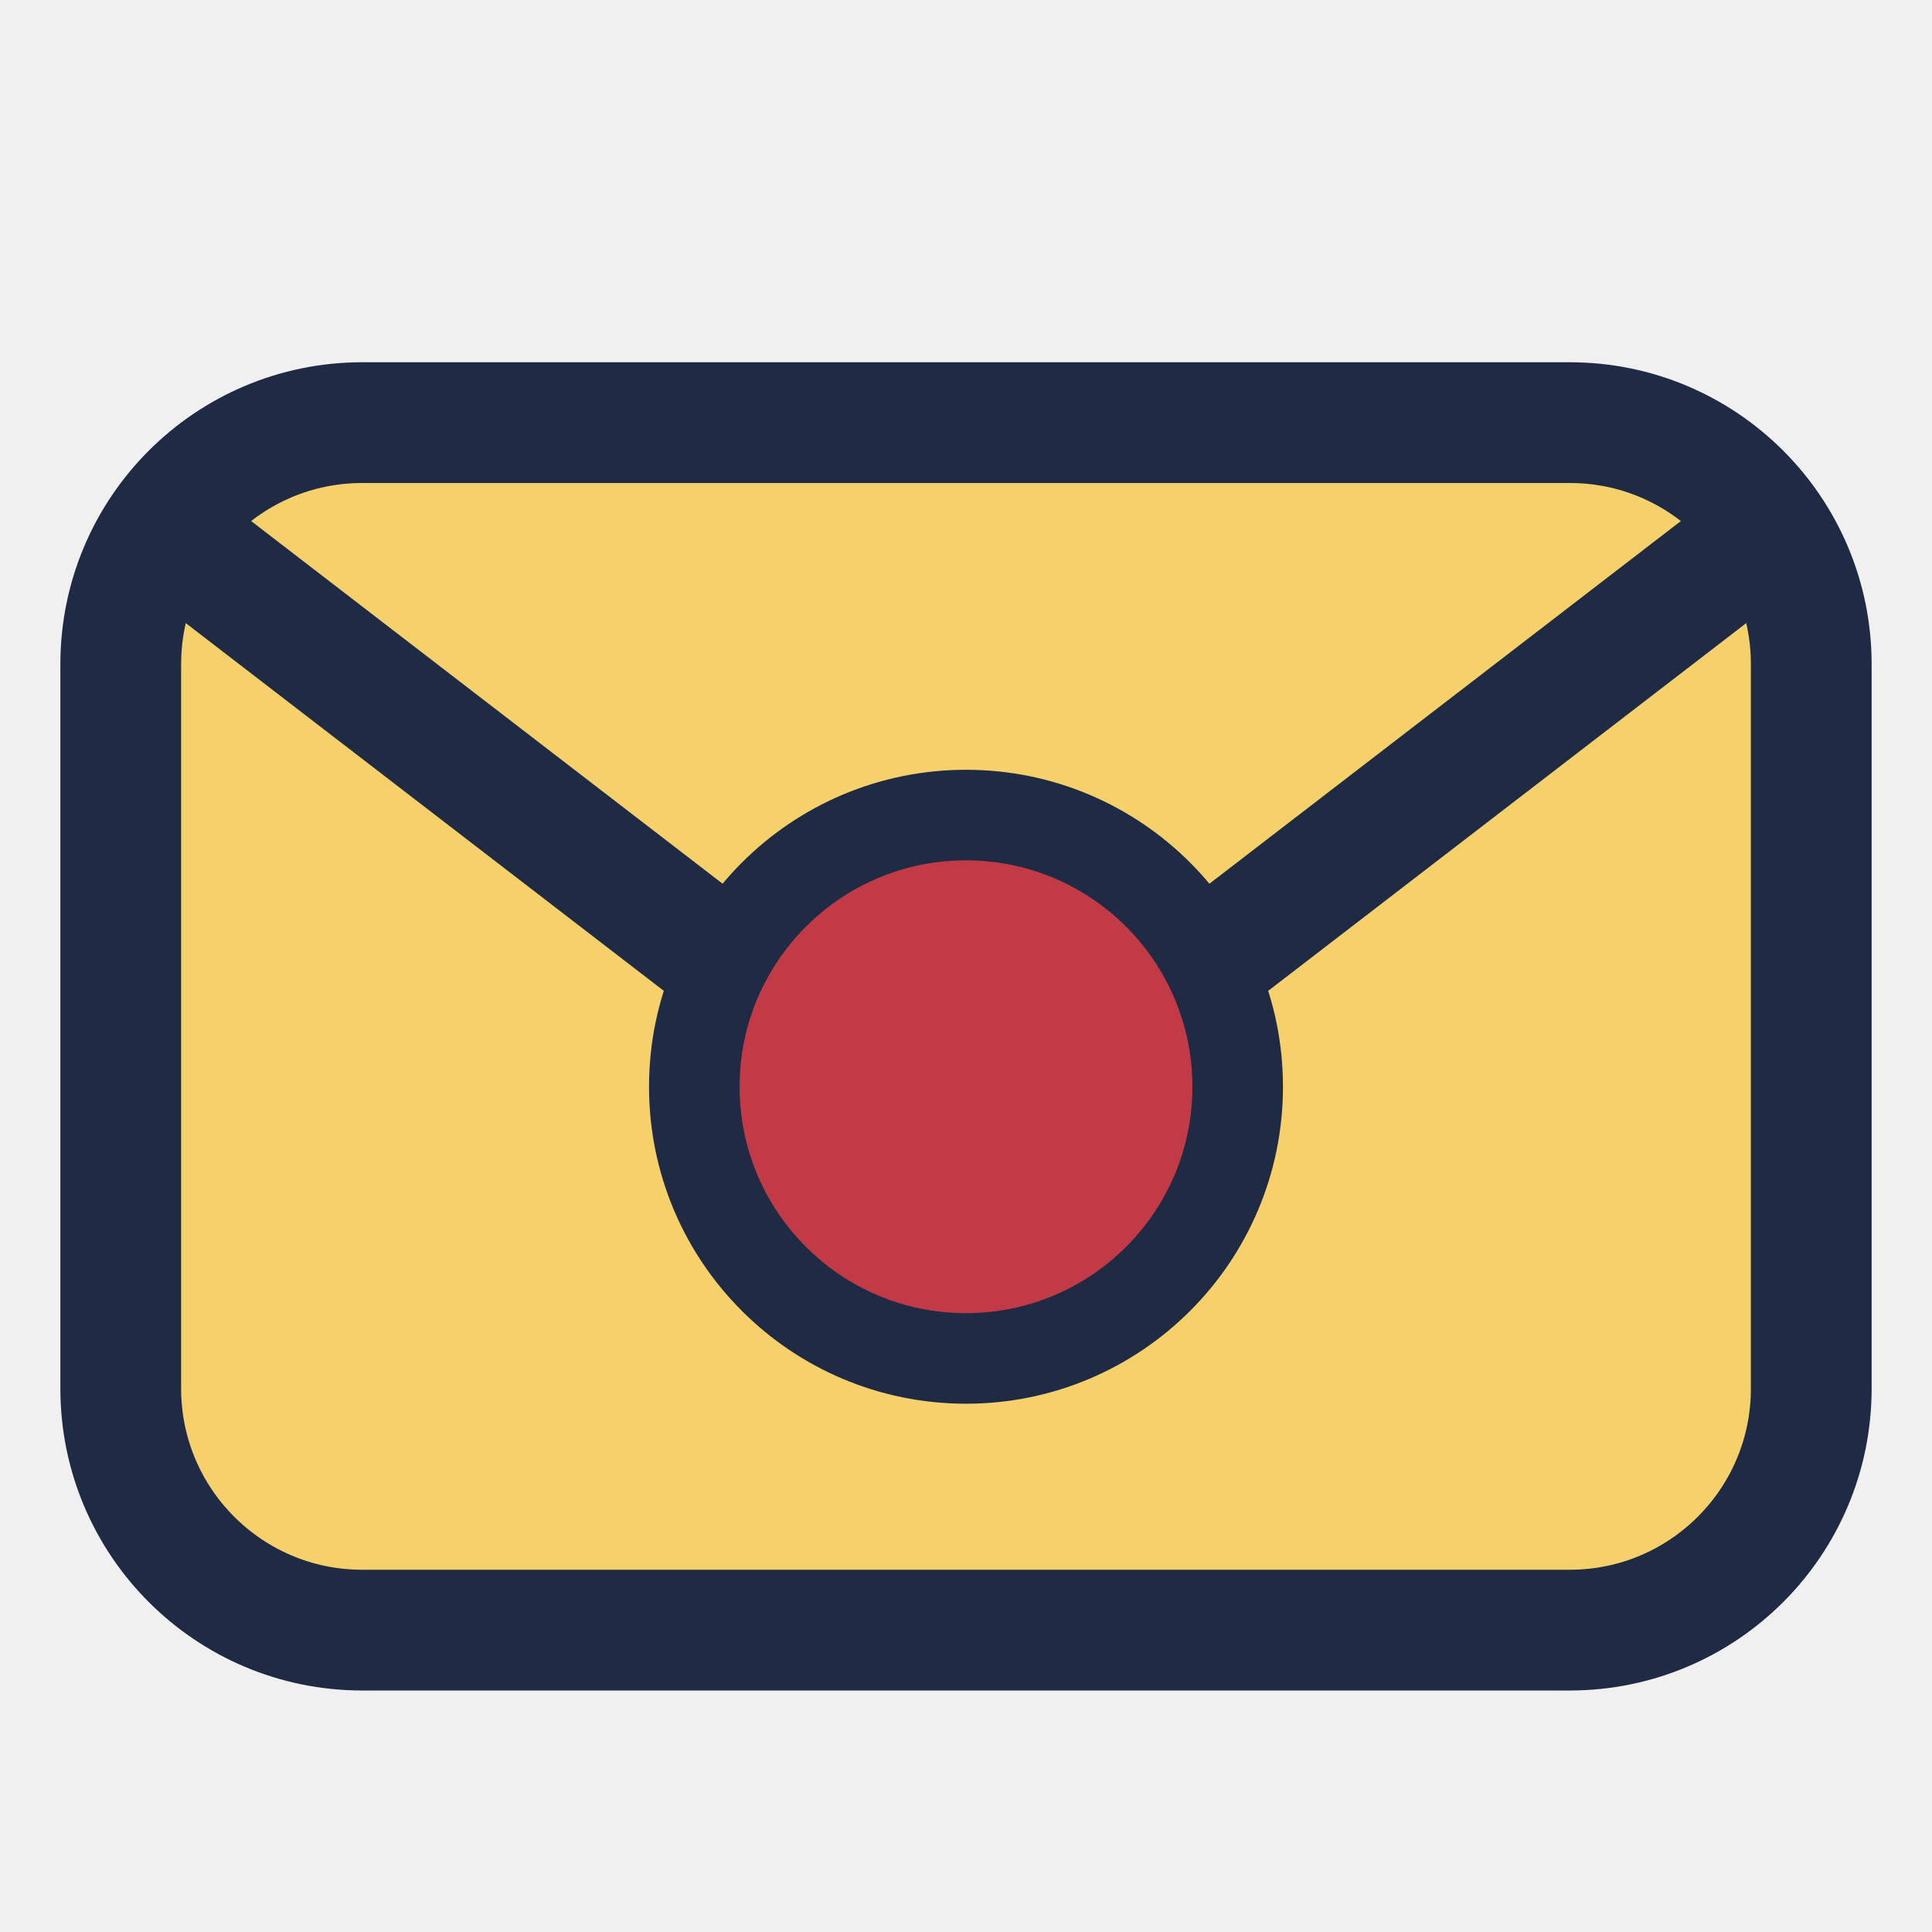
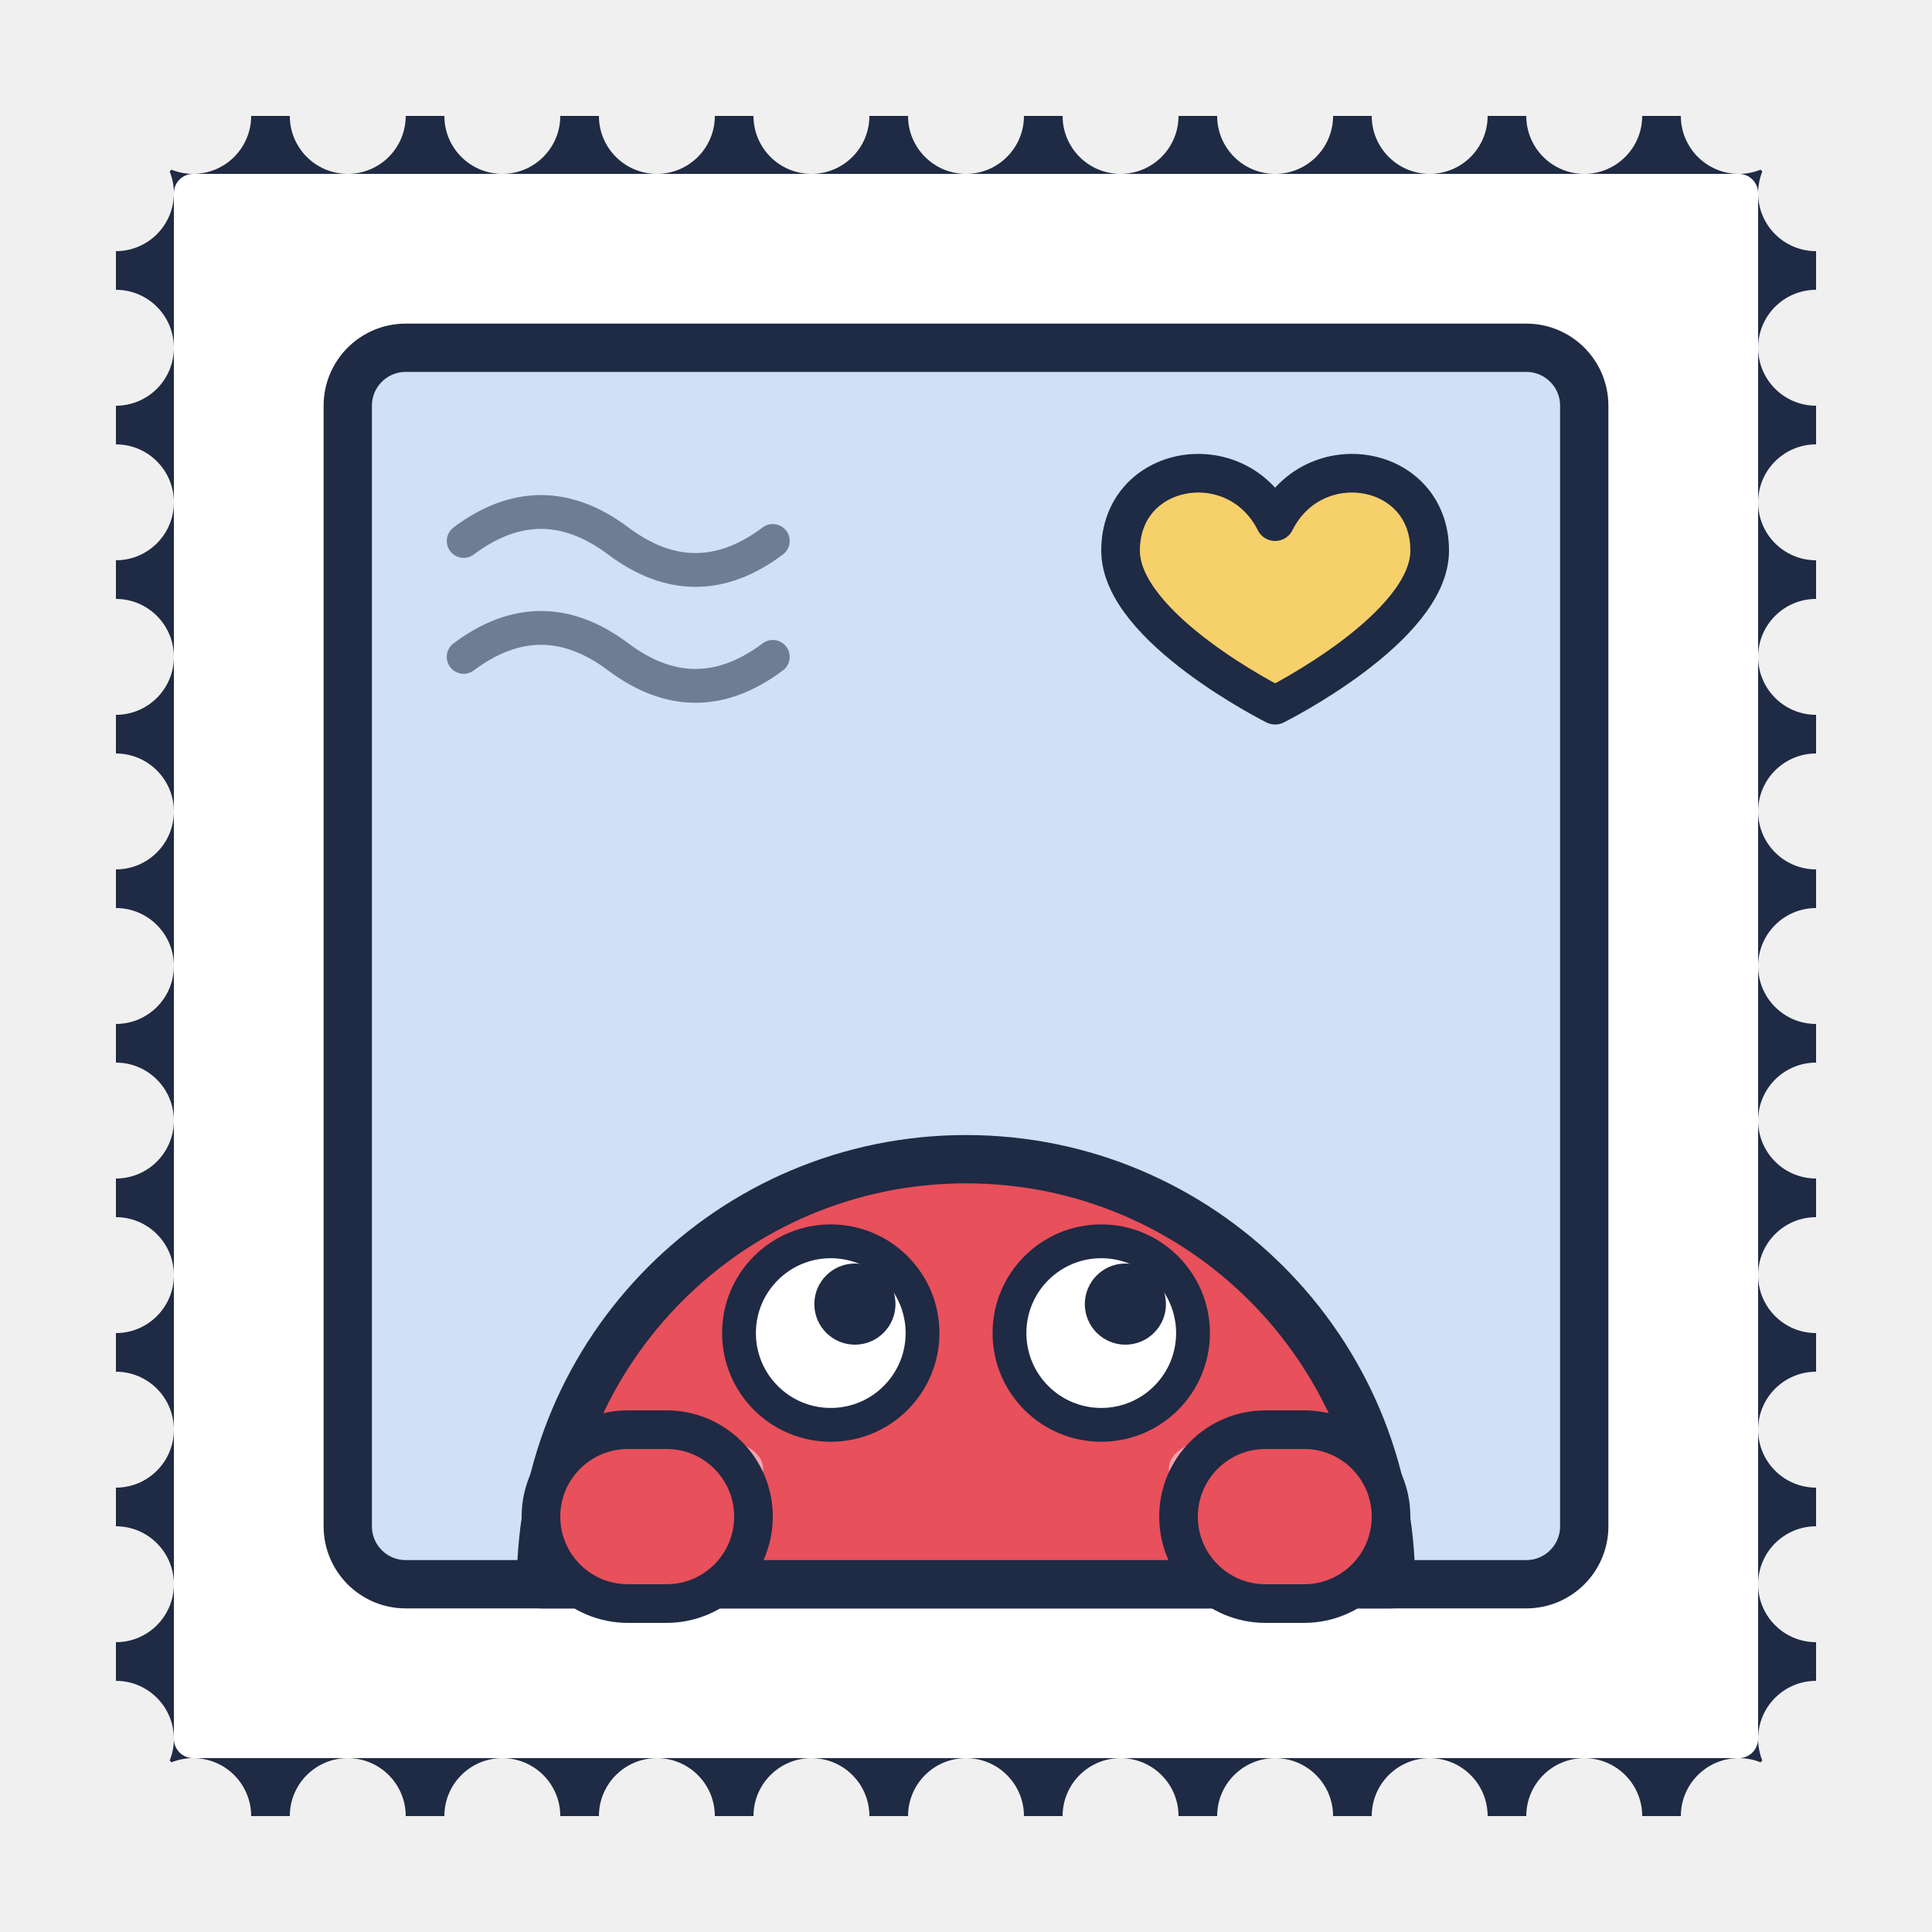
- <svg xmlns="http://www.w3.org/2000/svg" viewBox="0 0 64 64">
-   <rect x="4" y="14" width="56" height="40" rx="8" fill="#F6D06A" stroke="#1F2A44" stroke-width="4" />
-   <path d="M6 18 L32 38 L58 18" fill="none" stroke="#1F2A44" stroke-width="4" stroke-linejoin="round" />
-   <circle cx="32" cy="36" r="9" fill="#C23A45" stroke="#1F2A44" stroke-width="3" />
+ <svg xmlns="http://www.w3.org/2000/svg" viewBox="0 0 200 200" width="200" height="200" role="img" aria-label="Peekaboo Post">
+   <defs>
+     <mask id="pp-perf" maskUnits="userSpaceOnUse" x="0" y="0" width="200" height="200">
+       <rect width="200" height="200" fill="#FFFFFF" />
+       <g fill="#000000">
+         <circle cx="12" cy="12" r="8" />
+         <circle cx="188" cy="12" r="8" />
+         <circle cx="12" cy="188" r="8" />
+         <circle cx="188" cy="188" r="8" />
+         <circle cx="20" cy="12" r="6" />
+         <circle cx="20" cy="188" r="6" />
+         <circle cx="12" cy="20" r="6" />
+         <circle cx="188" cy="20" r="6" />
+         <circle cx="36" cy="12" r="6" />
+         <circle cx="36" cy="188" r="6" />
+         <circle cx="12" cy="36" r="6" />
+         <circle cx="188" cy="36" r="6" />
+         <circle cx="52" cy="12" r="6" />
+         <circle cx="52" cy="188" r="6" />
+         <circle cx="12" cy="52" r="6" />
+         <circle cx="188" cy="52" r="6" />
+         <circle cx="68" cy="12" r="6" />
+         <circle cx="68" cy="188" r="6" />
+         <circle cx="12" cy="68" r="6" />
+         <circle cx="188" cy="68" r="6" />
+         <circle cx="84" cy="12" r="6" />
+         <circle cx="84" cy="188" r="6" />
+         <circle cx="12" cy="84" r="6" />
+         <circle cx="188" cy="84" r="6" />
+         <circle cx="100" cy="12" r="6" />
+         <circle cx="100" cy="188" r="6" />
+         <circle cx="12" cy="100" r="6" />
+         <circle cx="188" cy="100" r="6" />
+         <circle cx="116" cy="12" r="6" />
+         <circle cx="116" cy="188" r="6" />
+         <circle cx="12" cy="116" r="6" />
+         <circle cx="188" cy="116" r="6" />
+         <circle cx="132" cy="12" r="6" />
+         <circle cx="132" cy="188" r="6" />
+         <circle cx="12" cy="132" r="6" />
+         <circle cx="188" cy="132" r="6" />
+         <circle cx="148" cy="12" r="6" />
+         <circle cx="148" cy="188" r="6" />
+         <circle cx="12" cy="148" r="6" />
+         <circle cx="188" cy="148" r="6" />
+         <circle cx="164" cy="12" r="6" />
+         <circle cx="164" cy="188" r="6" />
+         <circle cx="12" cy="164" r="6" />
+         <circle cx="188" cy="164" r="6" />
+         <circle cx="180" cy="12" r="6" />
+         <circle cx="180" cy="188" r="6" />
+         <circle cx="12" cy="180" r="6" />
+         <circle cx="188" cy="180" r="6" />
+       </g>
+     </mask>
+   </defs>
+   <g mask="url(#pp-perf)">
+     <rect x="12" y="12" width="176" height="176" rx="4" fill="#1F2A44" />
+     <rect x="18" y="18" width="164" height="164" rx="2" fill="#FFFFFF" />
+   </g>
+   <rect x="36" y="36" width="128" height="128" rx="6" fill="#CFE0F7" stroke="#1F2A44" stroke-width="5" />
+   <path d="M48 56 q8 -6 16 0 t16 0 M48 68 q8 -6 16 0 t16 0" fill="none" stroke="#1F2A44" stroke-width="3.5" stroke-linecap="round" opacity=".55" />
+   <path d="M132 54 c4 -8 16 -6 16 3 c0 8 -16 16 -16 16 c0 0 -16 -8 -16 -16 c0 -9 12 -11 16 -3z" fill="#F6D06A" stroke="#1F2A44" stroke-width="4" stroke-linejoin="round" />
+   <path d="M56 164 A44 44 0 0 1 144 164 Z" fill="#E8505B" stroke="#1F2A44" stroke-width="5" stroke-linejoin="round" />
+   <circle cx="86" cy="138" r="9.5" fill="#FFFFFF" stroke="#1F2A44" stroke-width="3.5" />
+   <circle cx="114" cy="138" r="9.5" fill="#FFFFFF" stroke="#1F2A44" stroke-width="3.5" />
+   <circle cx="88.5" cy="135" r="4.2" fill="#1F2A44" />
+   <circle cx="116.5" cy="135" r="4.2" fill="#1F2A44" />
+   <ellipse cx="74" cy="152" rx="5" ry="3" fill="#F7A1AE" />
+   <ellipse cx="126" cy="152" rx="5" ry="3" fill="#F7A1AE" />
+   <g fill="#E8505B" stroke="#1F2A44" stroke-width="4">
+     <rect x="56" y="148" width="22" height="18" rx="9" />
+     <rect x="122" y="148" width="22" height="18" rx="9" />
+   </g>
</svg>
